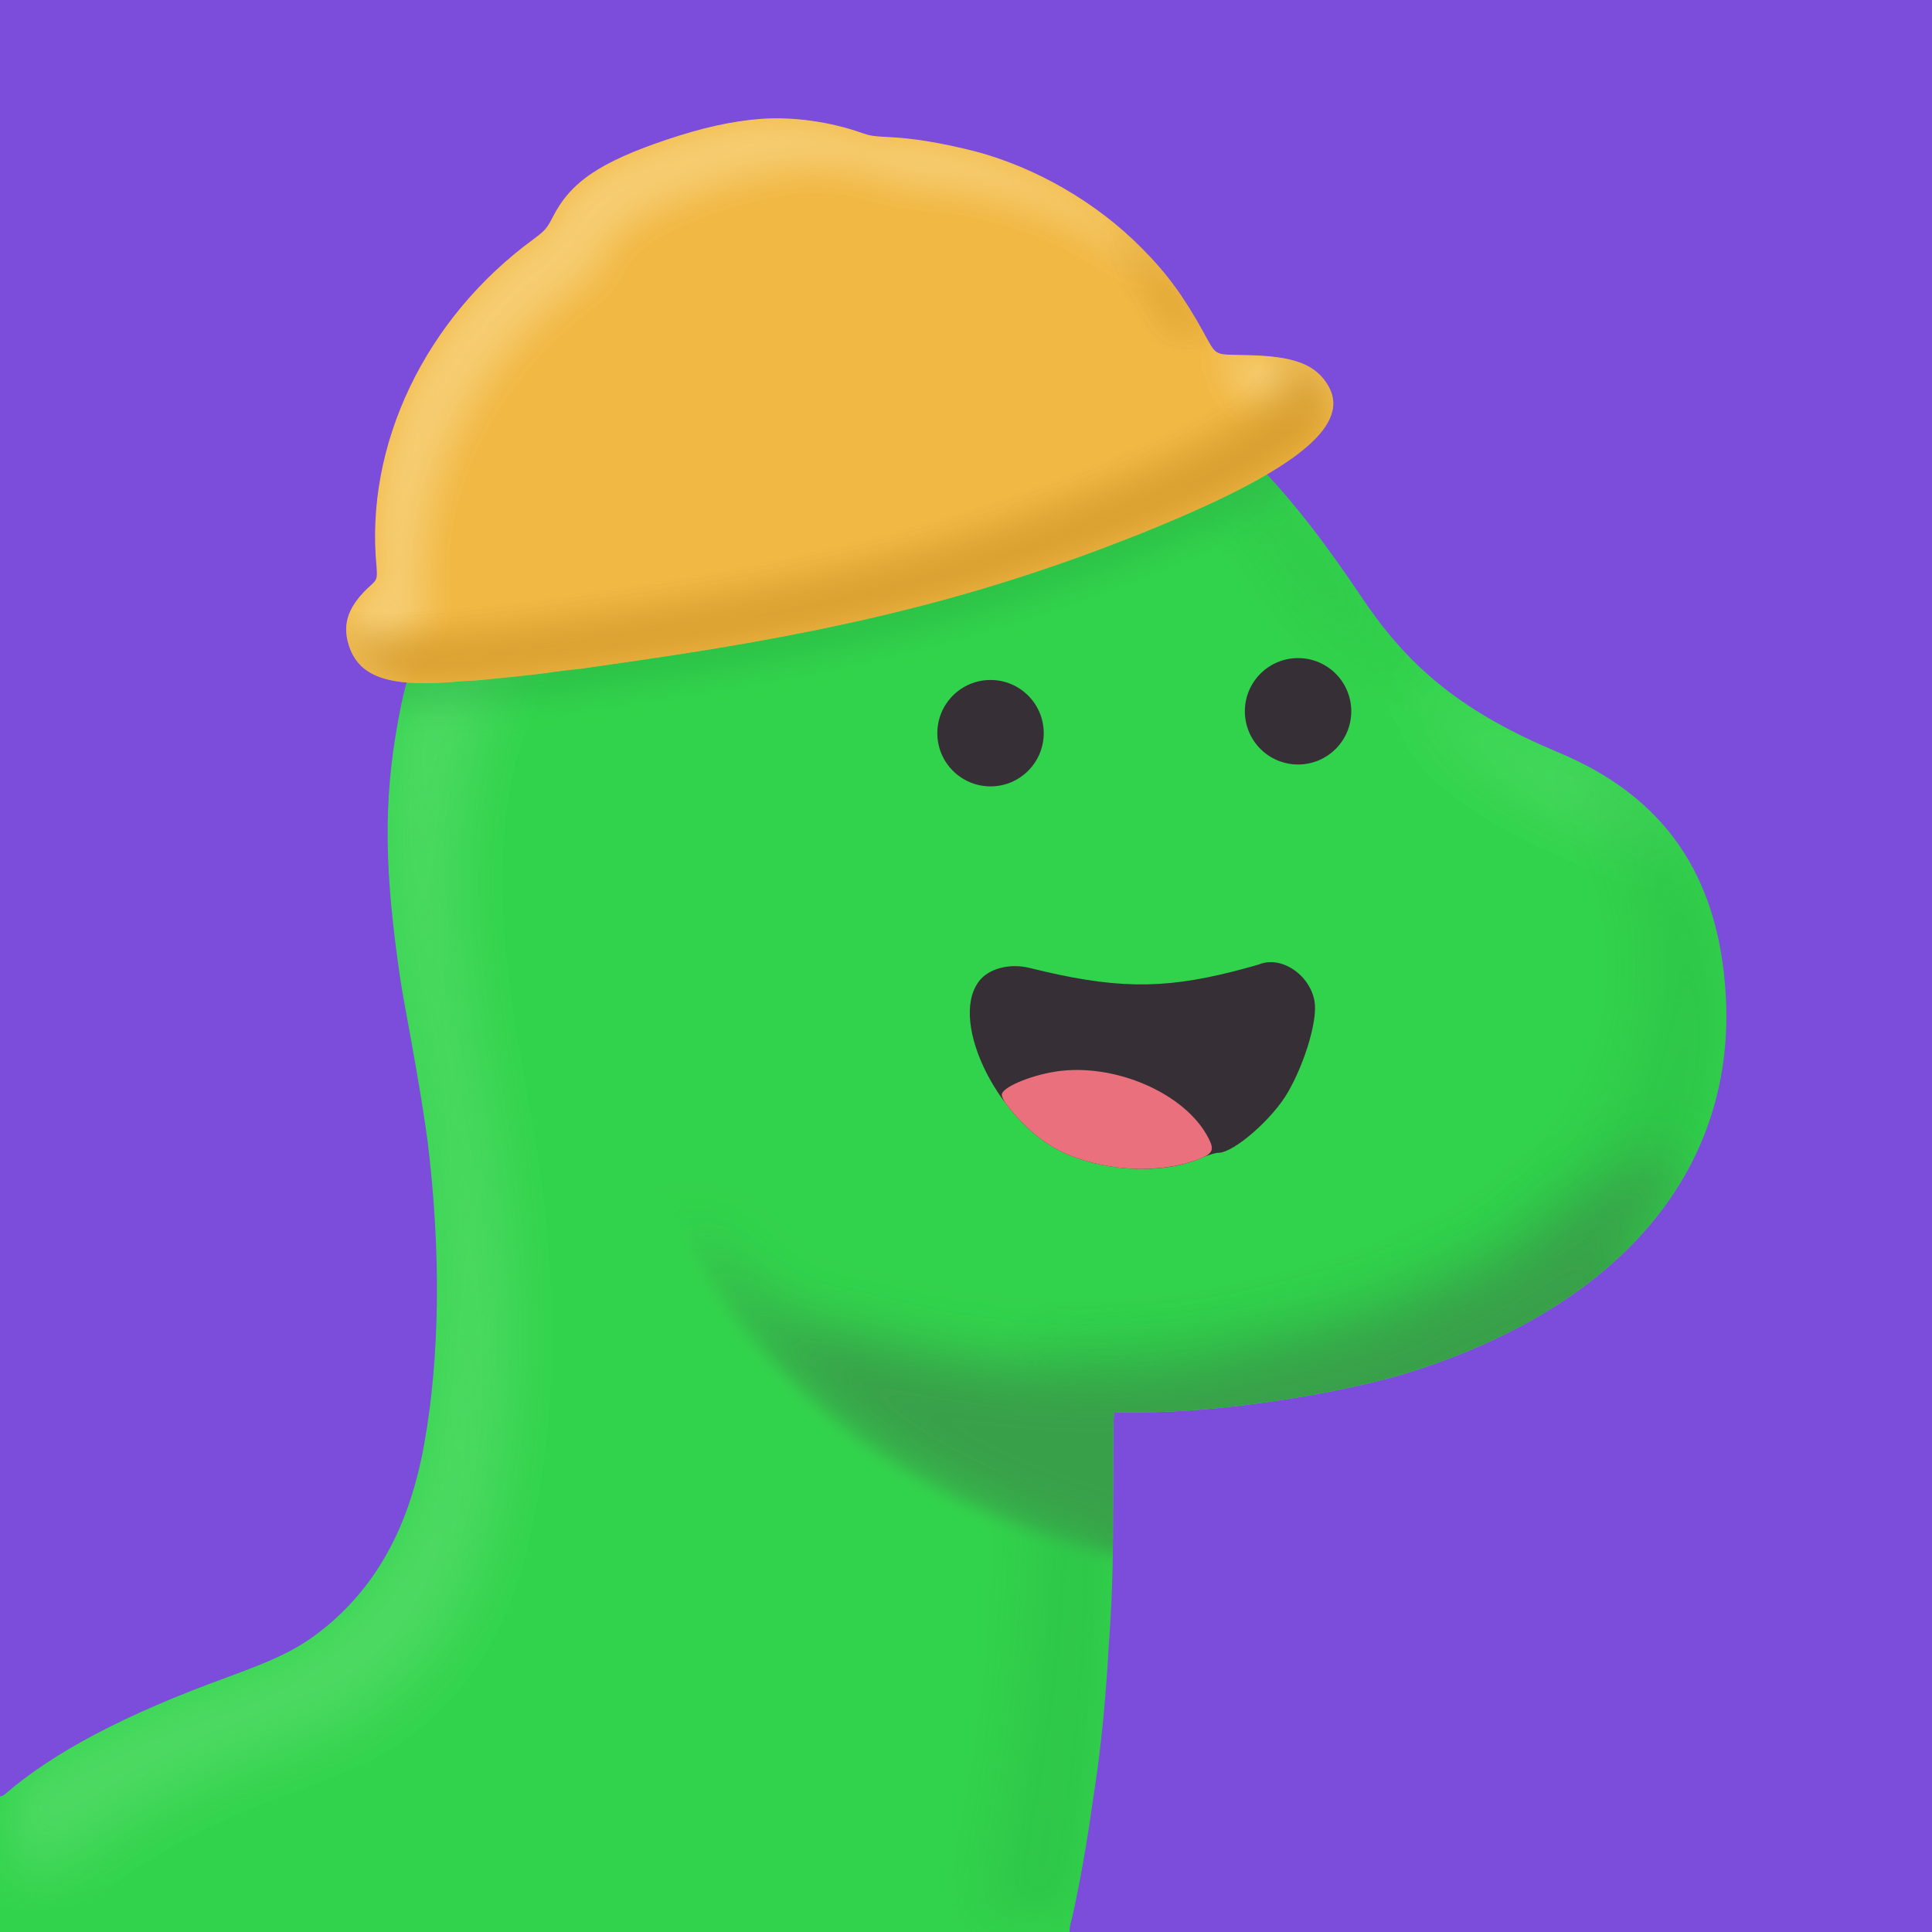
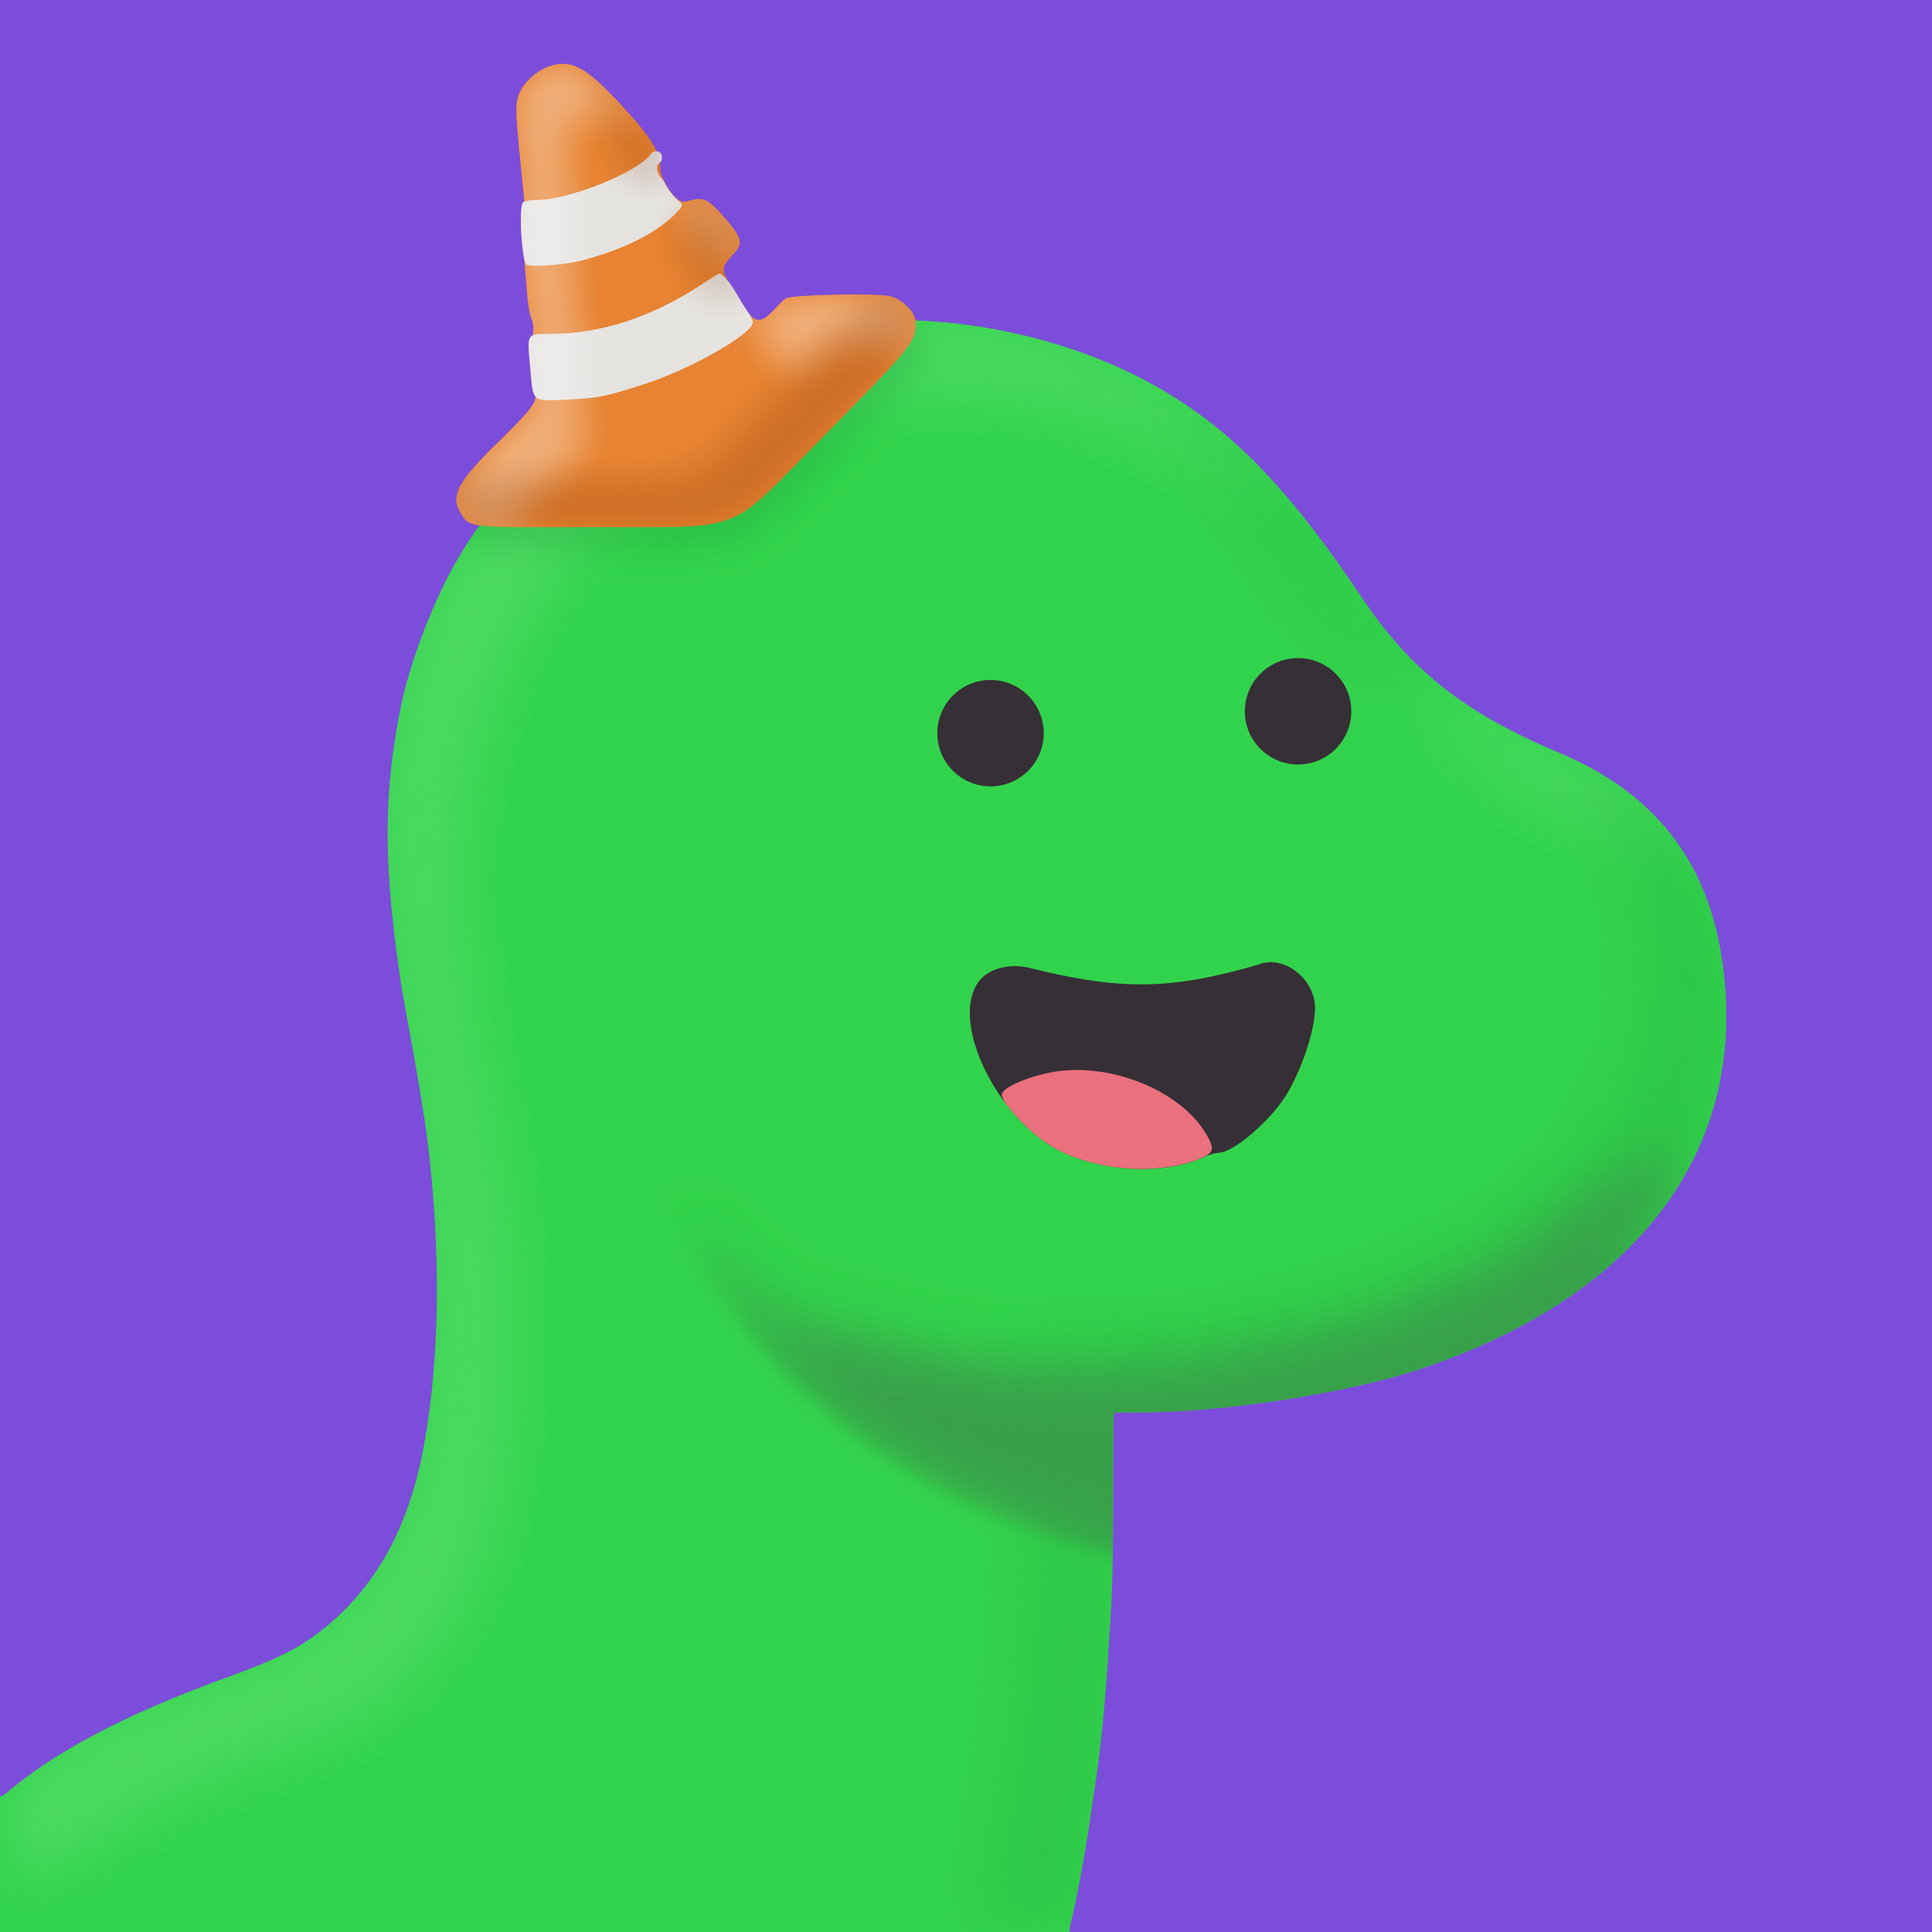
<svg xmlns="http://www.w3.org/2000/svg" viewBox="0 0 512 512" role="img" aria-labelledby="title">
  <defs>
    <path id="body" d="M232.8 84.9C183.4 86.7 143.3 109.8 120.5 149.5C114.8 159.5 108.6 175.7 106.3 186.9C101.8 208.9 101.6 227.1 105.4 254.6C106.2 260.8 106.7 263.3 108.8 274.8C111 286.9 112.5 296.3 113.3 302.3C116.9 331.6 116.6 359.5 112.4 382.8C108.6 403.9 100.3 419.4 86.9 430.7C79.9 436.5 74.7 439.2 60.2 444.5C33.2 454.3 14.3 464.3 1.4 475.4C0.1 476.5 0.1 476.5-24.9 476.5L-50 476.5L-50 519.3L-50 562L116.6 562L283.3 562L283.3 536.8C283.3 515.9 283.3 511.4 283.6 510.3C285.2 504 287.4 492.2 288.9 482.1C289.4 478.7 290 474.4 290.3 472.6C291.7 463.1 292.7 453.3 293.5 441.5C293.6 439.4 293.9 435.1 294.1 432C294.8 421.6 295 413.2 295 393.8C295 376.5 295.1 374.6 295.4 374.4C295.6 374.3 298.7 374.3 302.2 374.3C323.8 374.3 356.3 369.3 375.4 363.1C430.7 345 460.2 309 457.3 263.1C455.3 231.8 441 211.1 413 199.4C388.4 189.1 373.8 177.6 361 158.5C341.1 128.8 325.9 113.3 305.7 102C284.7 90.3 257.6 84 232.8 84.9Z" />
-     <path id="accessory-shape" d="M201.7 31.5C193.9 32.1 186.3 33.8 176.7 37C158.9 43 151.1 48.3 146.4 57.7C144.9 60.6 144.4 61.1 141.5 63.3C112.7 84.3 96.6 117.9 99.8 150.3C100 153.2 99.9 153.6 98.5 154.9C92.4 160.3 90.6 165.1 92.4 170.9C95 179.2 102.6 182 119.2 180.8C120.9 180.6 124.2 180.4 126.4 180.3C130.6 179.9 142.1 178.8 146.5 178.1C147.9 177.9 151 177.5 153.3 177.3C157.5 176.7 158.4 176.6 168.6 175.1C224.2 167.1 261.3 157.7 301.8 141.6C342.3 125.4 357.9 113.3 352.2 102.6C348.9 96.6 343.1 94.3 329.9 94.1C321.5 93.9 322.5 94.5 318.8 87.8C313.7 78.6 309.2 72.4 302.6 65.8C290.7 53.7 274.6 44.4 258.4 40.1C249.6 37.9 242.2 36.6 235 36.3C231.3 36.1 230.7 36 228.6 35.3C219.9 32.2 210.1 30.9 201.7 31.5Z" />
+     <path id="accessory-shape" d="M146 17.4C142.2 18.6 138.6 21.9 137.4 25.3C136.4 28.2 136.6 30.1 138.8 51.9C139 53.6 138.9 54.8 138.6 55.1C137.9 55.8 137.8 59.9 138.5 65C138.8 67.1 139.2 71.9 139.5 75.7C139.8 80 140.3 83.4 140.8 84.4C141.7 86.1 141.4 89.6 140.4 90.9C139.8 91.6 140.7 101.4 141.6 103.6C142.6 106.3 141.4 107.9 132.6 116.6C121.3 127.5 119.3 131.4 122 135.8C124.5 139.9 123.2 139.8 156.8 139.7C198.1 139.6 192.3 141.9 217.1 116.8C242.6 90.9 242.9 90.6 242.6 84.9C242.4 82.6 238.9 79.2 236 78.5C232.5 77.6 209.3 78.1 208.2 79.1C207.7 79.4 206.3 80.8 205.1 82.1C201.6 85.9 199.8 85.7 197.2 81.1C196.4 79.8 194.8 77.3 193.6 75.5C191.1 71.7 191.1 70.9 194.1 67.6C197.2 64.3 196.9 63.3 191.1 56.6C187.6 52.8 186.3 52.2 183 53.1C180.6 53.7 180.5 53.6 178.9 52.2C177.2 50.6 175 46.6 175 44.9C175 40.4 172.8 36.7 164.8 28C155.5 17.9 151.7 15.8 146 17.4ZM172.4 40.9C169.1 45.6 150.8 53 142.3 53C140.6 53 138.9 53.3 138.6 53.6C137.4 54.8 138.3 69.2 139.5 70.1C140.7 70.9 149.8 70.2 154.3 69C165.2 66.1 173.2 62.1 178.2 57.4C181.3 54.4 181.3 54.4 179.4 52.9C178.4 51.9 177.2 50.4 176.7 49.5C176.2 48.6 175.7 47.6 175.5 47.5C174 46 173.7 43.8 174.8 43.1C175.3 42.9 175.5 42.2 175.4 41.4C175.2 39.9 173.3 39.6 172.4 40.9ZM185.3 75.8C172.5 84.1 159.2 88.4 146.2 88.5C139.4 88.5 139.7 88.1 140.5 97.3C141.3 106.8 140.8 106.3 150.3 105.9C158.9 105.4 159.4 105.4 170.8 101.8C183.3 97.7 199.5 88.5 199.5 85.4C199.5 84.9 198.8 83.5 197.8 82.1C196.9 80.8 195.7 78.8 195.1 77.7C194 75.6 191.4 72.5 190.7 72.5C190.4 72.5 188 74 185.3 75.8Z" />
    <clipPath id="clip-frame">
      <rect x="0" y="0" width="512" height="512" />
    </clipPath>
    <clipPath id="clip-mouth">
      <path d="M333.6 255.6C332.9 255.8 329.8 256.7 326.6 257.5C307.6 262.3 294.9 262 272.8 256.5C267.5 255.2 261.9 256.7 259.4 260.1C251.2 271.1 265.3 298.6 282.8 305.9C294.4 310.8 309.2 311.1 318.8 306.7C320.2 306.1 322.1 305.5 322.9 305.5C327 305.5 337.4 296.4 341.4 289.3C345.4 282.3 348.5 272.6 348.5 267.1C348.5 259.4 340.1 252.9 333.6 255.6Z" />
    </clipPath>
    <clipPath id="clip-body">
      <use href="#body" />
    </clipPath>
    <clipPath id="clip-accessory">
      <use href="#accessory-shape" />
    </clipPath>
    <filter id="soft" filterUnits="userSpaceOnUse" x="-64" y="-64" width="640" height="640">
      <feGaussianBlur stdDeviation="7.5" />
    </filter>
    <filter id="softer" filterUnits="userSpaceOnUse" x="-64" y="-64" width="640" height="640">
      <feGaussianBlur stdDeviation="4" />
    </filter>
    <filter id="edge" filterUnits="userSpaceOnUse" x="-64" y="-64" width="640" height="640">
      <feGaussianBlur stdDeviation="2" />
    </filter>
    <mask id="mask-jaw">
      <path d="M176 316.3C195.6 365.6 242.8 400.7 294 412L480 412L480 0L150 0L150 316.3Z" fill="#fff" filter="url(#edge)" />
    </mask>
    <mask id="body-light">
      <g filter="url(#soft)">
        <use href="#body" fill="#fff" />
        <use href="#body" x="12.5" y="12.5" fill="#000" />
      </g>
    </mask>
    <mask id="body-shade">
      <g filter="url(#soft)">
        <use href="#body" fill="#fff" />
        <use href="#body" x="-15" y="-12.5" fill="#000" />
      </g>
    </mask>
    <mask id="accessory-light">
      <g filter="url(#softer)">
        <use href="#accessory-shape" fill="#fff" />
        <use href="#accessory-shape" x="10" y="10" fill="#000" />
      </g>
    </mask>
    <mask id="accessory-shade">
      <g filter="url(#softer)">
        <use href="#accessory-shape" fill="#fff" />
        <use href="#accessory-shape" x="-9" y="-9" fill="#000" />
      </g>
    </mask>
  </defs>
  <g clip-path="url(#clip-frame)">
    <rect x="0" y="0" width="512" height="512" fill="#7C4DDB" />
    <g id="dino">
      <use href="#body" fill="#32D34C" />
      <g clip-path="url(#clip-body)">
        <rect width="512" height="512" fill="#7CE68A" opacity="0.4" mask="url(#body-light)" />
        <rect width="512" height="512" fill="#24A63F" opacity="0.3" mask="url(#body-shade)" />
        <g mask="url(#mask-jaw)">
          <path d="M438.3 306.5C437.5 306.9 436.7 307.4 436.5 307.6C436.3 307.8 436 308 435.9 308C435.6 308 431.6 310.4 430.1 311.5C429.6 311.9 427.2 313.3 424.9 314.6C422.6 315.9 420.1 317.5 419.5 318C418.9 318.6 416.8 320.2 414.9 321.6C410.7 324.7 407.8 327.2 404.4 330.3C402.6 331.9 401.4 332.7 400 333.4C397.4 334.6 395.9 335.4 394.4 336.4C393.7 336.8 392 337.6 390.6 338.1C389.1 338.6 387.2 339.4 386.3 339.8C385.4 340.2 383.2 341.1 381.5 341.8C377.2 343.5 375.4 344.4 373.4 345.6C370.9 347.2 366.2 349.1 363.9 349.6C359.9 350.4 356.1 351.5 349.4 353.8C347 354.6 335.9 357 334.6 357C333.9 357 326.1 359 323.3 359.9C321.4 360.5 318.7 360.9 313 361.5C311.7 361.7 308.1 362.1 304.9 362.4C298.1 363.2 279.6 363.4 278.5 362.6C278.4 362.6 276.9 362.5 275.1 362.4C273.3 362.3 270.5 362.1 268.9 361.9C267.2 361.7 264.4 361.3 262.6 361.1C260.9 360.9 258.8 360.6 258.1 360.4C256.8 359.9 254.3 359.6 250.3 359.3C248.8 359.1 246.9 358.8 246.1 358.6C245.3 358.3 243.4 357.9 242.1 357.8C240.8 357.6 238.9 357.2 238.1 356.9C233.1 354.9 227.2 353.5 222.9 353.3C220.2 353.1 219.7 352.9 217.9 352.1C216.4 351.4 215.4 351.2 214.1 351.1C213.2 351 211.9 350.9 211.4 350.7C207 349.6 195 340.2 188.4 332.8C182.9 326.6 182 325.8 182 327C182 328.4 184.7 333.8 188.7 340.1C209.3 373.2 246.8 399.7 288.3 410.4C295.9 412.4 295.6 409.9 293.3 443.5C292.6 453.5 291.6 462.8 290.6 470.2C290.1 473.5 290.1 473.9 291.4 474.9C292.8 475.9 473.2 475.3 474.3 474.3C475.8 472.8 475.8 340 474.3 338.5C473.3 337.5 473.3 337.5 450.6 337.5C425.6 337.5 426.8 337.6 426.8 336.1C426.8 335.5 427.2 334.9 429.1 333.3C436.6 326.3 445.4 314.8 445.9 311.4C446.1 310.1 446 310.1 445 309.2C444.4 308.6 443.9 307.9 443.8 307.6C443.1 306 440.3 305.4 438.3 306.5Z" fill="#37A049" filter="url(#soft)" />
        </g>
        <use href="#accessory-shape" x="2" y="6" fill="#24A63F" opacity="0.35" filter="url(#softer)" />
      </g>
    </g>
    <g id="face" fill="#362F36">
      <circle cx="262.5" cy="194.3" r="14.1" />
      <circle cx="344" cy="188.5" r="14.1" />
      <path d="M333.6 255.6C332.9 255.8 329.8 256.7 326.6 257.5C307.6 262.3 294.9 262 272.8 256.5C267.5 255.2 261.9 256.7 259.4 260.1C251.2 271.1 265.3 298.6 282.8 305.9C294.4 310.8 309.2 311.1 318.8 306.7C320.2 306.1 322.1 305.5 322.9 305.5C327 305.5 337.4 296.4 341.4 289.3C345.4 282.3 348.5 272.6 348.5 267.1C348.5 259.4 340.1 252.9 333.6 255.6Z" />
      <path d="M279.6 284C272.8 285.1 265.5 288.2 265.5 290.1C265.5 292.4 272.2 299.6 277.7 303.3C288.1 310.2 306.6 311.9 318.4 306.9C321.4 305.6 321.8 304.6 320.3 301.7C314.3 289.8 295.3 281.5 279.6 284Z" fill="#EB707D" clip-path="url(#clip-mouth)" />
    </g>
    <g id="accessory">
-       <use href="#accessory-shape" fill="#F1B844" />
+       <path d="M146 17.4C142.2 18.6 138.6 21.9 137.4 25.3C136.4 28.2 136.6 30.1 138.8 51.9C139 53.6 138.9 54.8 138.6 55.1C137.9 55.8 137.8 59.9 138.5 65C138.8 67.1 139.2 71.9 139.5 75.7C139.8 80 140.3 83.4 140.8 84.4C141.7 86.1 141.4 89.6 140.4 90.9C139.8 91.6 140.7 101.4 141.6 103.6C142.6 106.3 141.4 107.9 132.6 116.6C121.3 127.5 119.3 131.4 122 135.8C124.5 139.9 123.2 139.8 156.8 139.7C198.1 139.6 192.3 141.9 217.1 116.8C242.6 90.9 242.9 90.6 242.6 84.9C242.4 82.6 238.9 79.2 236 78.5C232.5 77.6 209.3 78.1 208.2 79.1C207.7 79.4 206.3 80.8 205.1 82.1C201.6 85.9 199.8 85.7 197.2 81.1C196.4 79.8 194.8 77.3 193.6 75.5C191.1 71.7 191.1 70.9 194.1 67.6C197.2 64.3 196.9 63.3 191.1 56.6C187.6 52.8 186.3 52.2 183 53.1C180.6 53.7 180.5 53.6 178.9 52.2C177.2 50.6 175 46.6 175 44.9C175 40.4 172.8 36.7 164.8 28C155.5 17.9 151.7 15.8 146 17.4Z" fill="#E78332" />
+       <path d="M172.4 40.9C169.1 45.6 150.8 53 142.3 53C140.6 53 138.9 53.3 138.6 53.6C137.4 54.8 138.3 69.2 139.5 70.1C140.7 70.9 149.8 70.2 154.3 69C165.2 66.1 173.2 62.1 178.2 57.4C181.3 54.4 181.3 54.4 179.4 52.9C178.4 51.9 177.2 50.4 176.7 49.5C176.2 48.6 175.7 47.6 175.5 47.5C174 46 173.7 43.8 174.8 43.1C175.3 42.9 175.5 42.2 175.4 41.4C175.2 39.9 173.3 39.6 172.4 40.9ZM185.3 75.8C172.5 84.1 159.2 88.4 146.2 88.5C139.4 88.5 139.7 88.1 140.5 97.3C141.3 106.8 140.8 106.3 150.3 105.9C158.9 105.4 159.4 105.4 170.8 101.8C183.3 97.7 199.5 88.5 199.5 85.4C199.5 84.9 198.8 83.5 197.8 82.1C196.9 80.8 195.7 78.8 195.1 77.7C194 75.6 191.4 72.5 190.7 72.5C190.4 72.5 188 74 185.3 75.8Z" fill="#E5E3E0" />
      <g clip-path="url(#clip-accessory)">
-         <rect width="512" height="512" fill="#F7D27E" opacity="0.8" mask="url(#accessory-light)" />
-         <rect width="512" height="512" fill="#D49A2C" opacity="0.8" mask="url(#accessory-shade)" />
+         <rect width="512" height="512" fill="#FFFFFF" opacity="0.35" mask="url(#accessory-light)" />
+         <rect width="512" height="512" fill="#7A2E00" opacity="0.25" mask="url(#accessory-shade)" />
      </g>
    </g>
  </g>
</svg>
